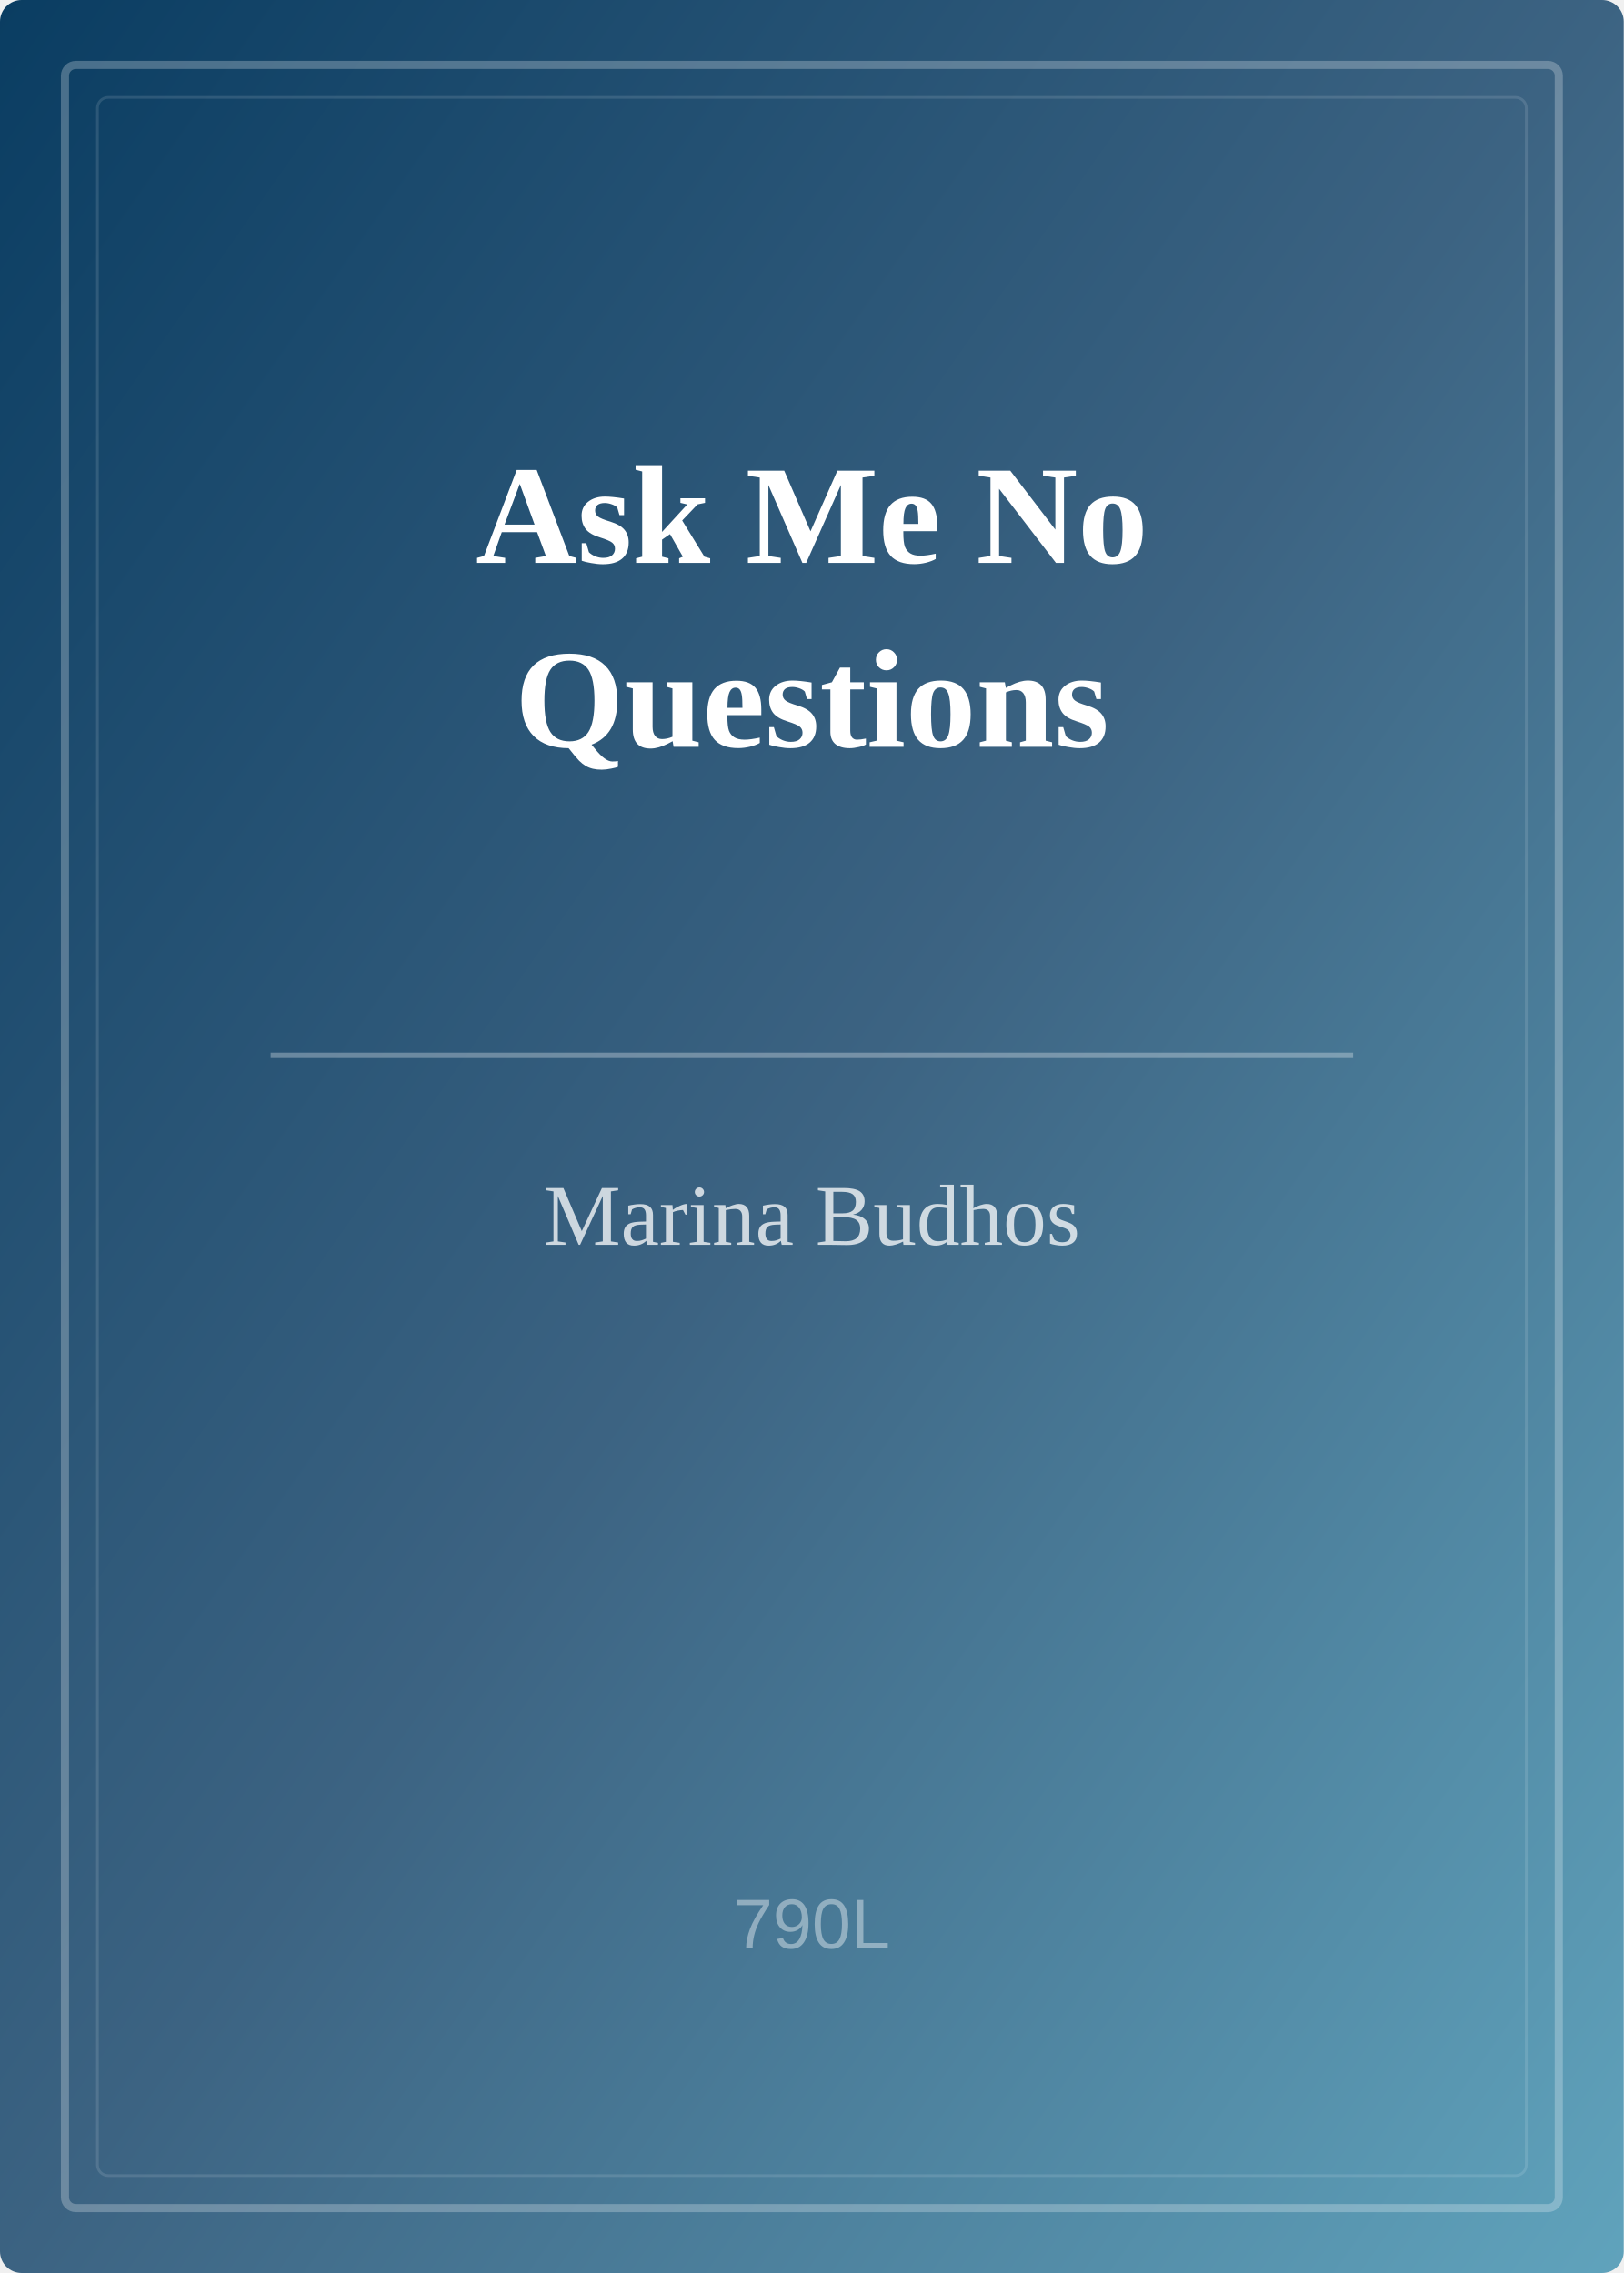
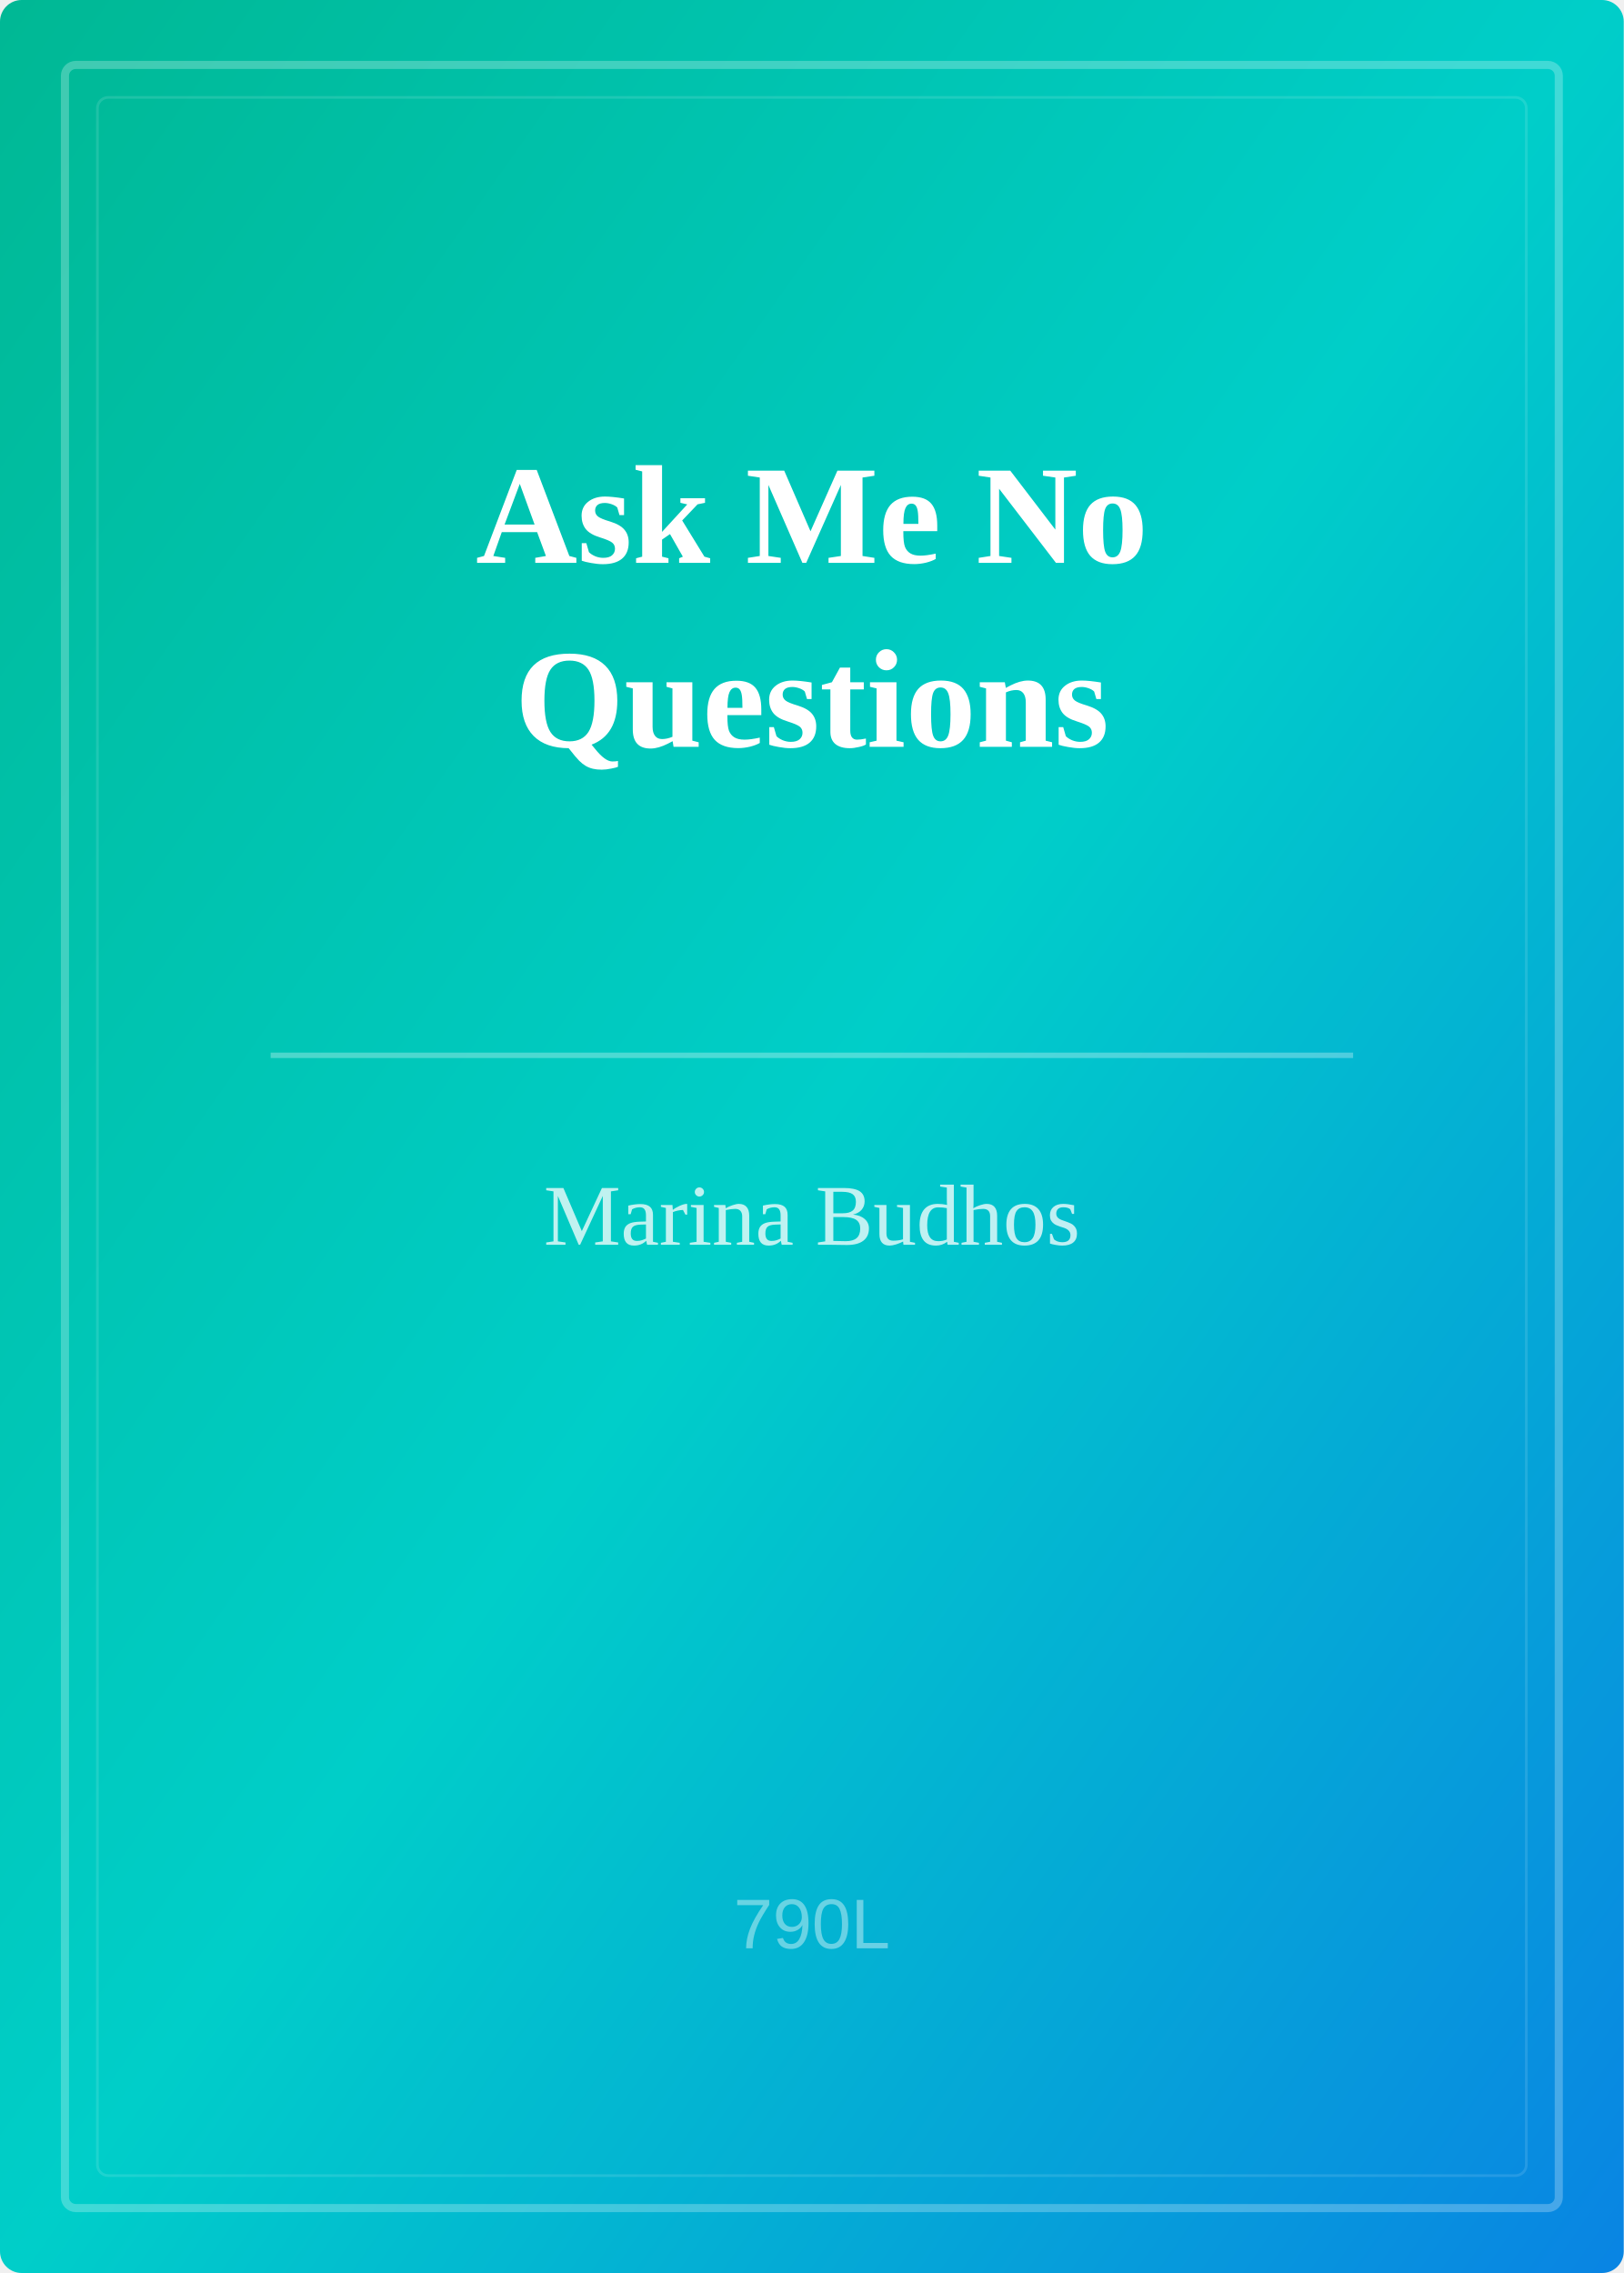
<svg xmlns="http://www.w3.org/2000/svg" width="300" height="420" viewBox="0 0 300 420">
  <defs>
    <linearGradient id="bg" x1="0%" y1="0%" x2="100%" y2="100%">
-       <stop offset="0%" stop-color="#0a3d62" />
-       <stop offset="50%" stop-color="#3c6382" />
-       <stop offset="100%" stop-color="#60a3bc" />
+       <stop offset="0%" stop-color="#00b894" />
+       <stop offset="50%" stop-color="#00cec9" />
+       <stop offset="100%" stop-color="#0984e3" />
    </linearGradient>
  </defs>
  <rect width="300" height="420" fill="url(#bg)" rx="4" />
  <rect x="12" y="12" width="276" height="396" fill="none" stroke="rgba(255,255,255,0.25)" stroke-width="1.5" rx="2" />
  <rect x="18" y="18" width="264" height="384" fill="none" stroke="rgba(255,255,255,0.12)" stroke-width="0.5" rx="2" />
  <line x1="50" y1="195" x2="250" y2="195" stroke="rgba(255,255,255,0.3)" stroke-width="1" />
  <text x="150" y="104" text-anchor="middle" fill="white" font-family="Georgia, 'Times New Roman', serif" font-size="26" font-weight="bold">Ask Me No</text>
  <text x="150" y="138" text-anchor="middle" fill="white" font-family="Georgia, 'Times New Roman', serif" font-size="26" font-weight="bold">Questions</text>
  <text x="150" y="230" text-anchor="middle" fill="rgba(255,255,255,0.75)" font-family="Georgia, 'Times New Roman', serif" font-size="16">Marina Budhos</text>
  <text x="150" y="360" text-anchor="middle" fill="rgba(255,255,255,0.4)" font-family="Arial, sans-serif" font-size="13">790L</text>
</svg>
